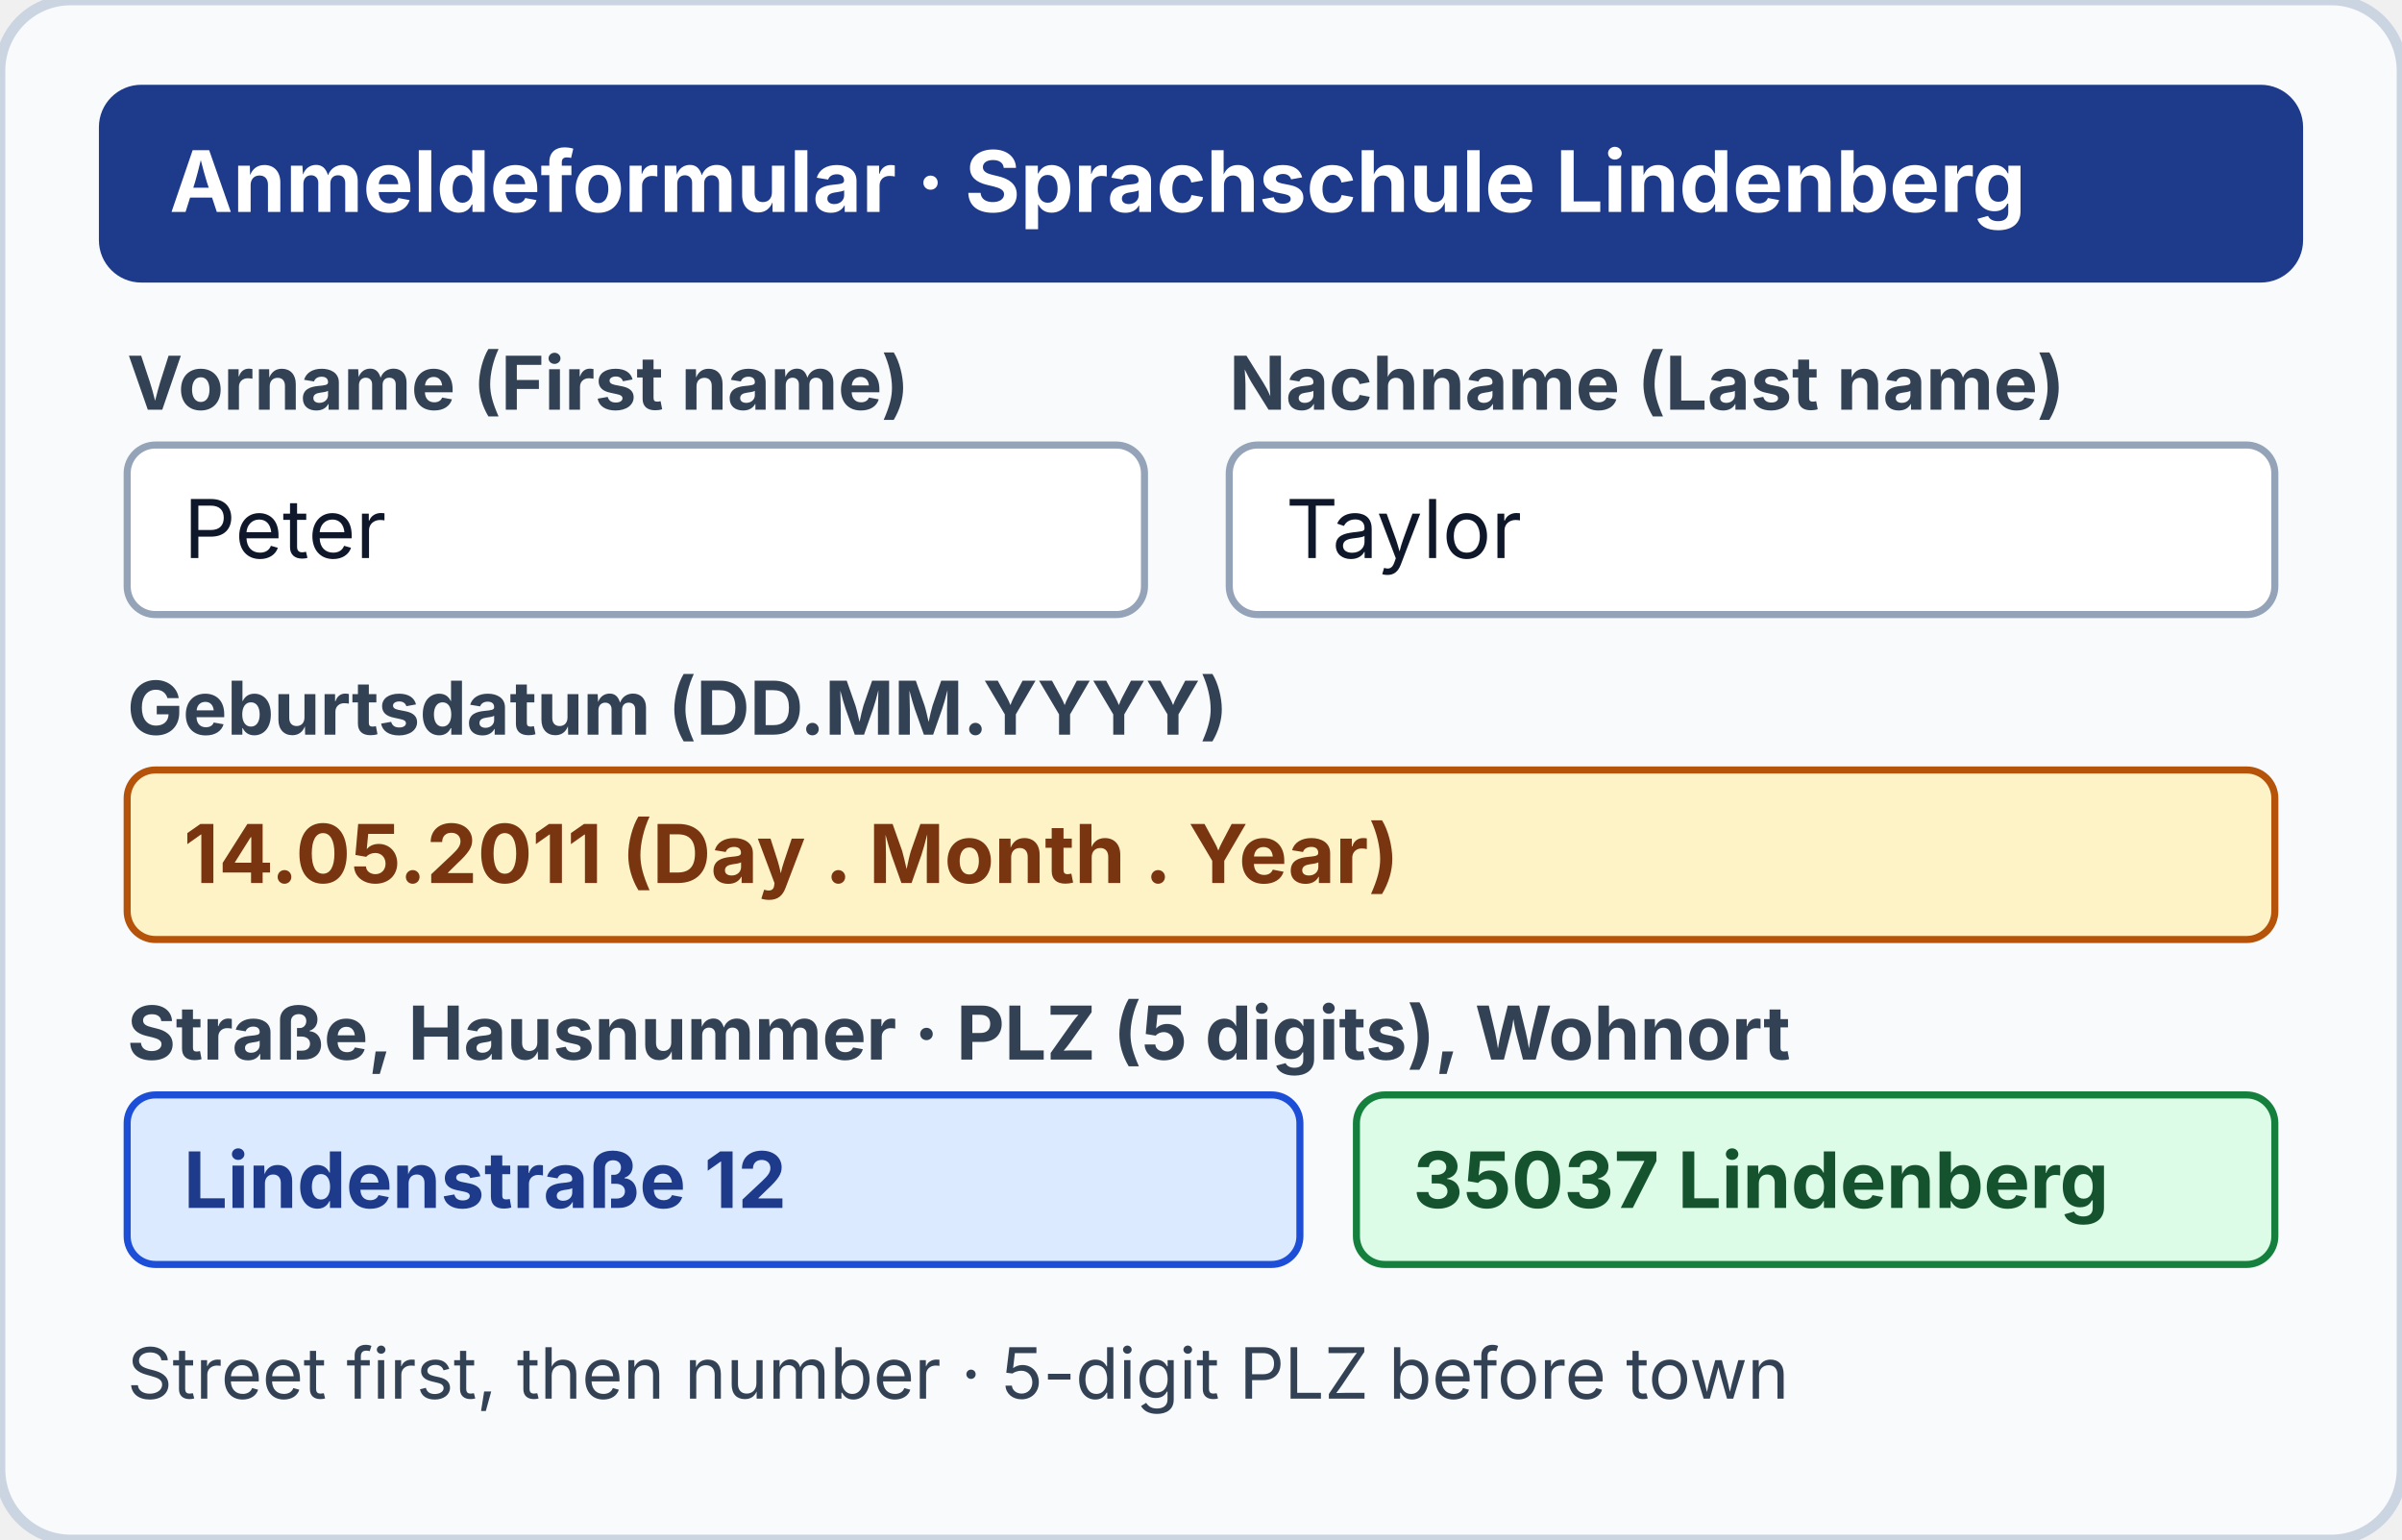
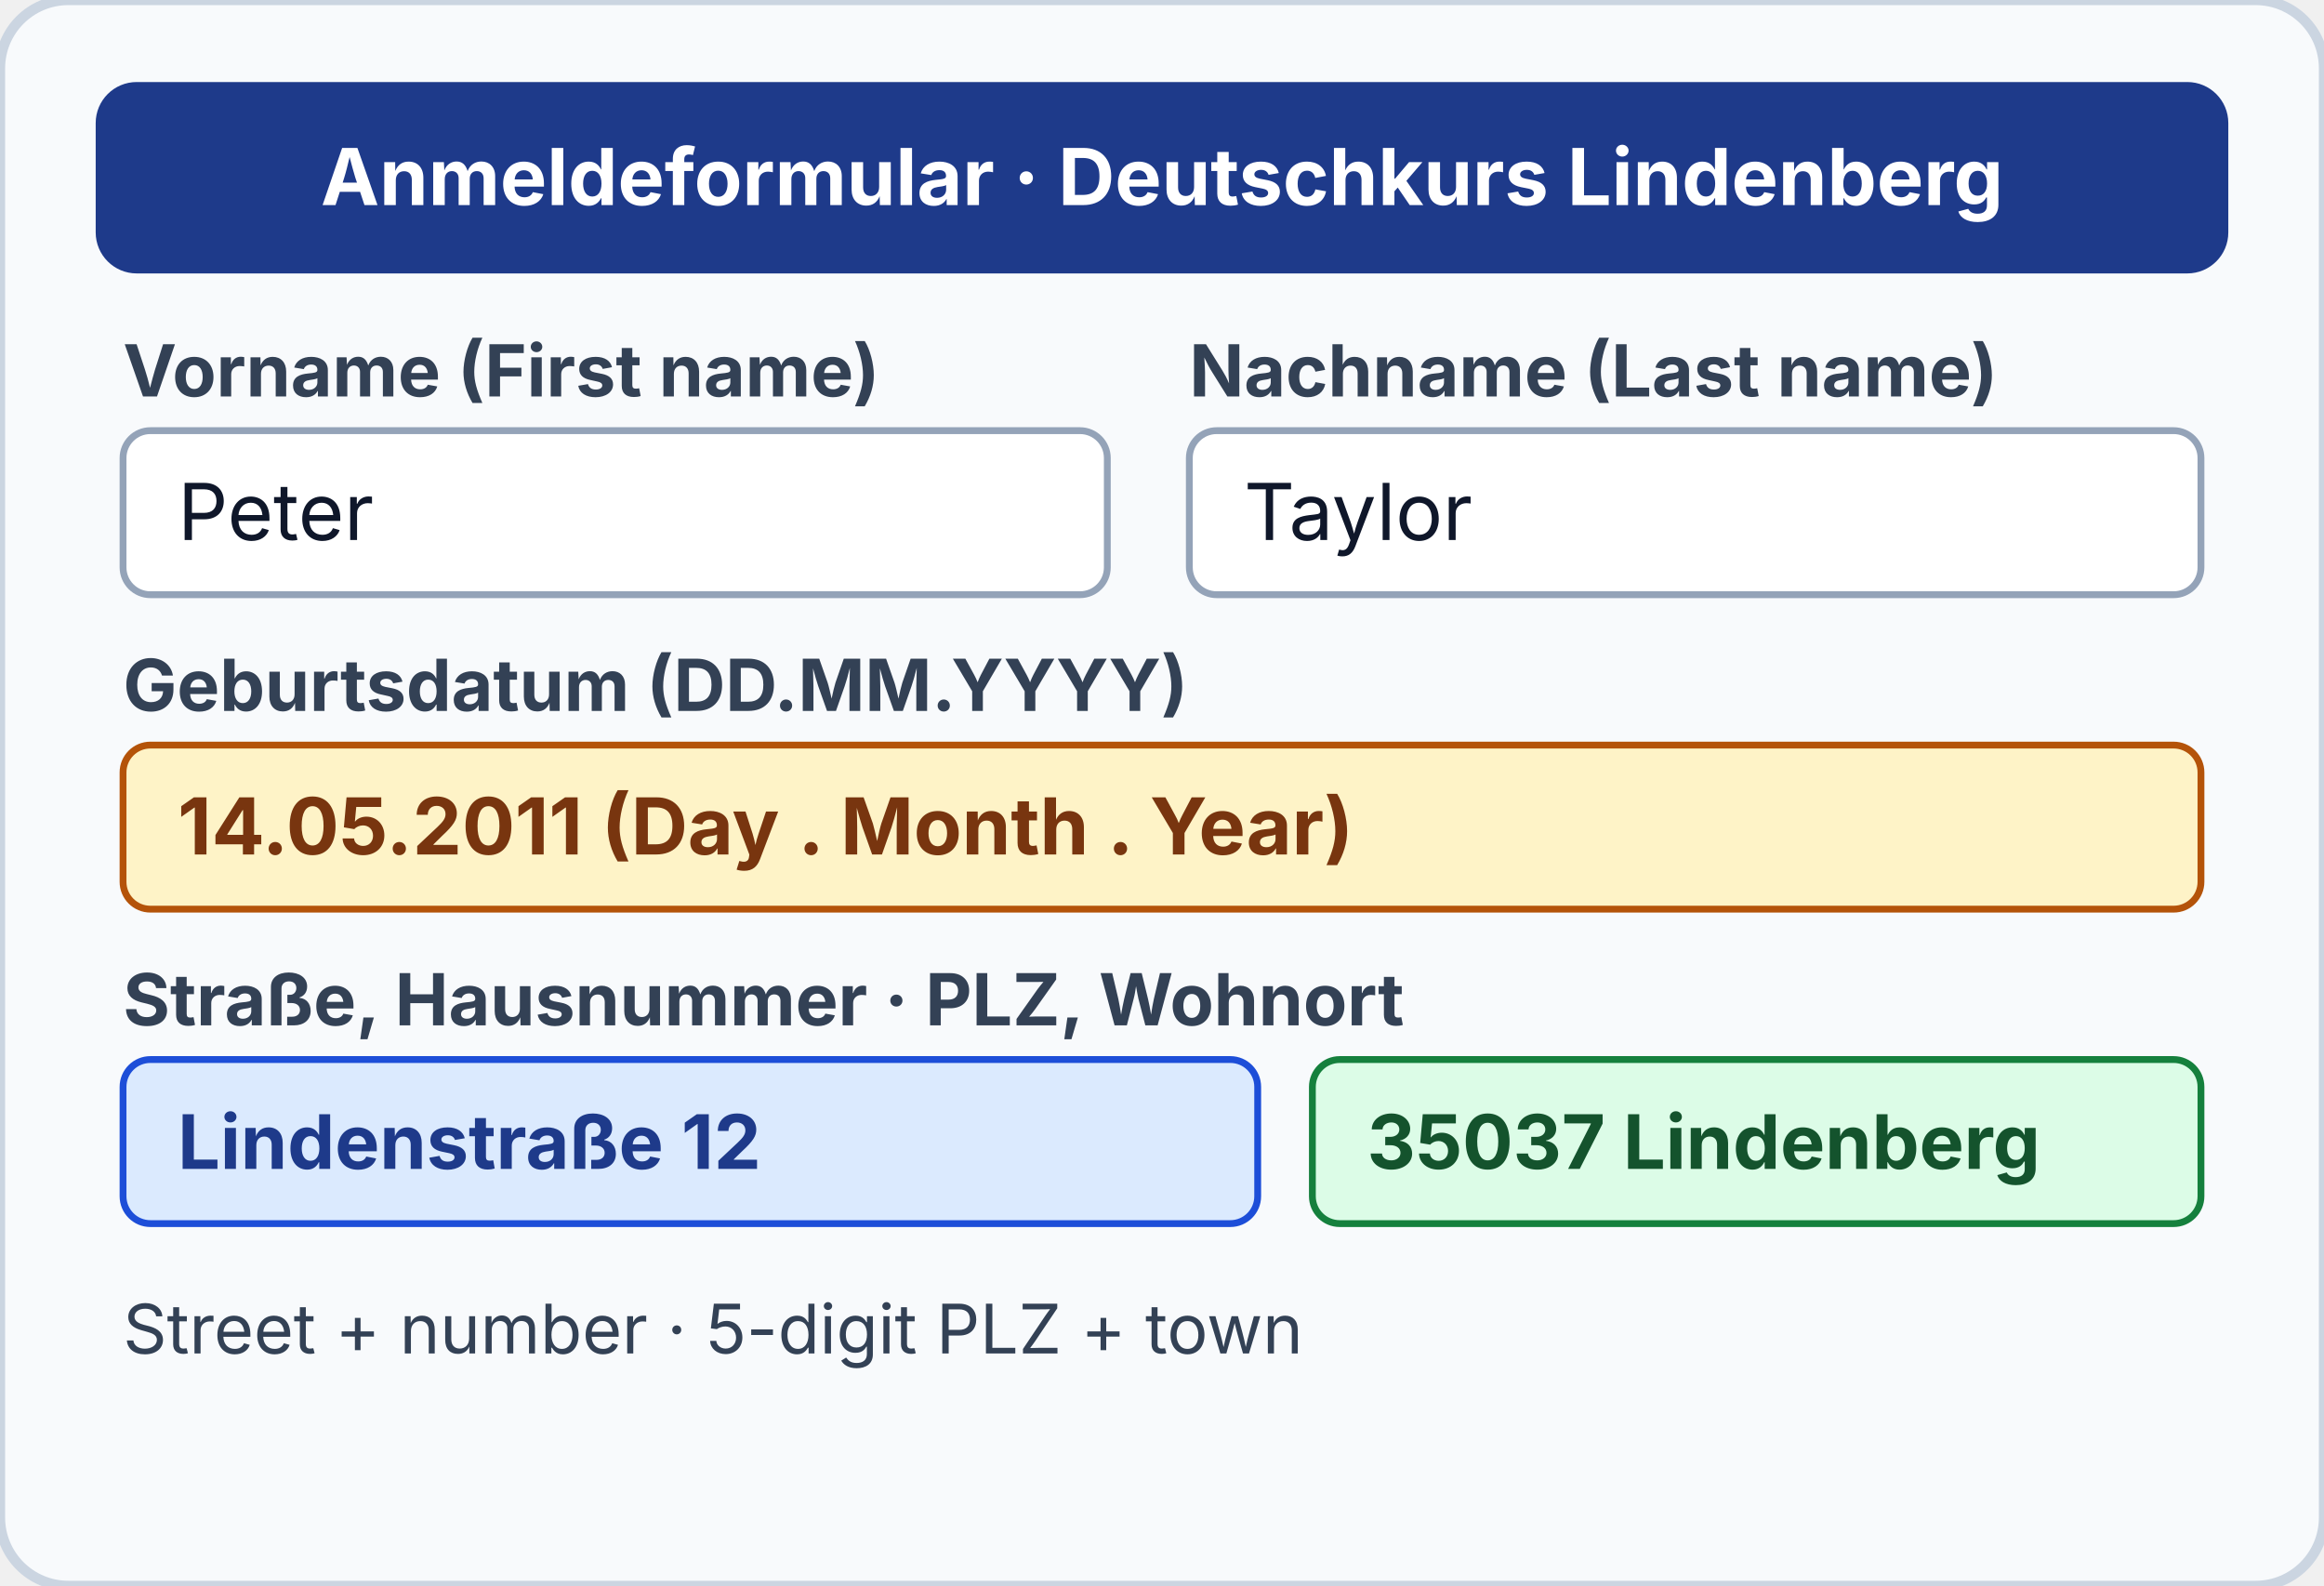
- <svg xmlns="http://www.w3.org/2000/svg" viewBox="0 0 340 218" role="img" aria-label="German registration form layout showing Vorname, Nachname, Geburtsdatum DD.MM.YYYY, Strasse and Hausnummer, and 5-digit PLZ before Wohnort">
-   <rect width="340" height="218" rx="10" fill="#f8fafc" stroke="#cbd5e1" stroke-width="1.5" />
+ <svg xmlns="http://www.w3.org/2000/svg" viewBox="0 0 340 232" role="img" aria-label="German registration form layout showing Vorname, Nachname, Geburtsdatum DD.MM.YYYY, Straße and Hausnummer, and 5-digit PLZ before Wohnort">
+   <rect width="340" height="232" rx="10" fill="#f8fafc" stroke="#cbd5e1" stroke-width="1.5" />
  <rect x="14" y="12" width="312" height="28" rx="6" fill="#1e3a8a" />
-   <text x="24" y="30" font-family="system-ui, -apple-system, sans-serif" font-size="12" font-weight="700" fill="#ffffff">Anmeldeformular · Sprachschule Lindenberg</text>
+   <text x="170" y="30" text-anchor="middle" font-family="system-ui, -apple-system, sans-serif" font-size="11.5" font-weight="700" fill="#ffffff">Anmeldeformular · Deutschkurs Lindenberg</text>
  <text x="18" y="58" font-family="system-ui, -apple-system, sans-serif" font-size="10.5" font-weight="700" fill="#334155">Vorname (First name)</text>
  <rect x="18" y="63" width="144" height="24" rx="4" fill="#ffffff" stroke="#94a3b8" />
  <text x="26" y="79" font-family="system-ui, -apple-system, sans-serif" font-size="11.5" fill="#0f172a">Peter</text>
  <text x="174" y="58" font-family="system-ui, -apple-system, sans-serif" font-size="10.5" font-weight="700" fill="#334155">Nachname (Last name)</text>
  <rect x="174" y="63" width="148" height="24" rx="4" fill="#ffffff" stroke="#94a3b8" />
  <text x="182" y="79" font-family="system-ui, -apple-system, sans-serif" font-size="11.5" fill="#0f172a">Taylor</text>
  <text x="18" y="104" font-family="system-ui, -apple-system, sans-serif" font-size="10.5" font-weight="700" fill="#334155">Geburtsdatum (DD.MM.YYYY)</text>
  <rect x="18" y="109" width="304" height="24" rx="4" fill="#fef3c7" stroke="#b45309" />
  <text x="26" y="125" font-family="system-ui, -apple-system, sans-serif" font-size="11.5" font-weight="700" fill="#78350f">14.05.2011  (Day . Month . Year)</text>
-   <text x="18" y="150" font-family="system-ui, -apple-system, sans-serif" font-size="10.5" font-weight="700" fill="#334155">Straße, Hausnummer · PLZ (5 digits), Wohnort</text>
+   <text x="18" y="150" font-family="system-ui, -apple-system, sans-serif" font-size="10.5" font-weight="700" fill="#334155">Straße, Hausnummer · PLZ, Wohnort</text>
  <rect x="18" y="155" width="166" height="24" rx="4" fill="#dbeafe" stroke="#1d4ed8" />
  <text x="26" y="171" font-family="system-ui, -apple-system, sans-serif" font-size="11" font-weight="700" fill="#1e3a8a">Lindenstraße 12</text>
  <rect x="192" y="155" width="130" height="24" rx="4" fill="#dcfce7" stroke="#15803d" />
  <text x="200" y="171" font-family="system-ui, -apple-system, sans-serif" font-size="11" font-weight="700" fill="#14532d">35037 Lindenberg</text>
-   <text x="18" y="198" font-family="system-ui, -apple-system, sans-serif" font-size="10" fill="#334155">Street first, then number · 5-digit PLZ before town</text>
+   <text x="18" y="198" font-family="system-ui, -apple-system, sans-serif" font-size="10" fill="#334155">Street + number · 5-digit PLZ + town</text>
</svg>
